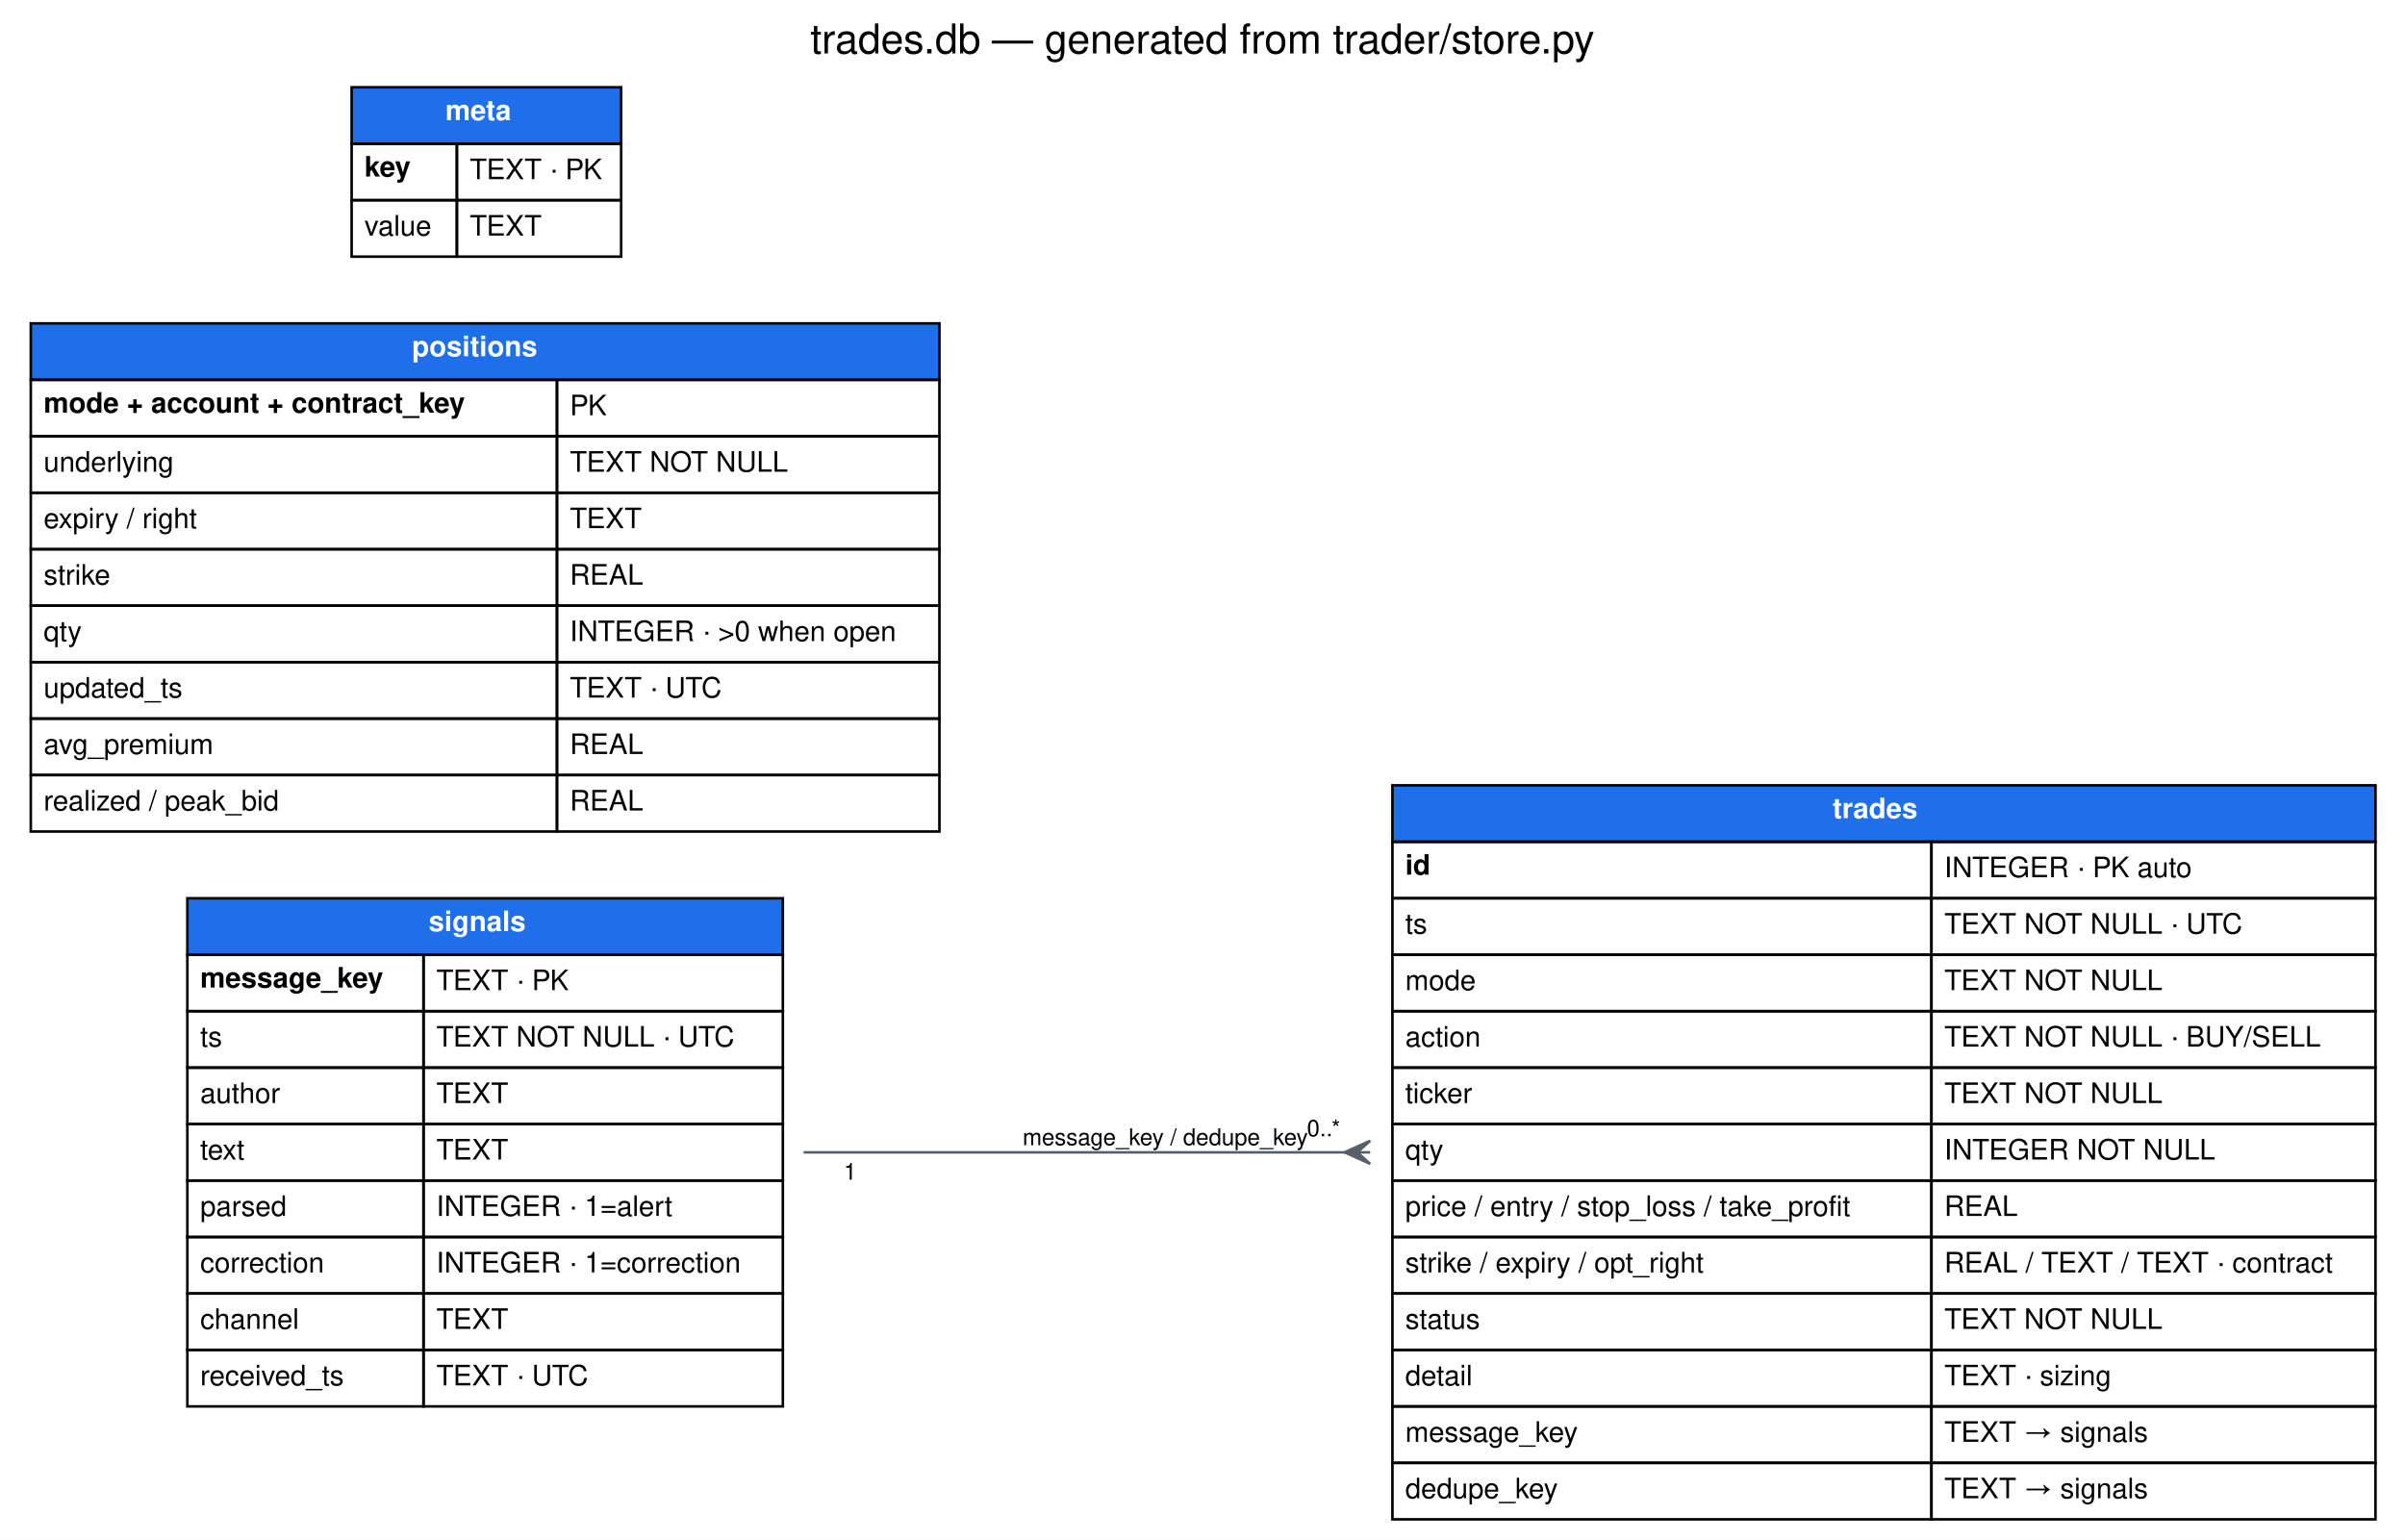
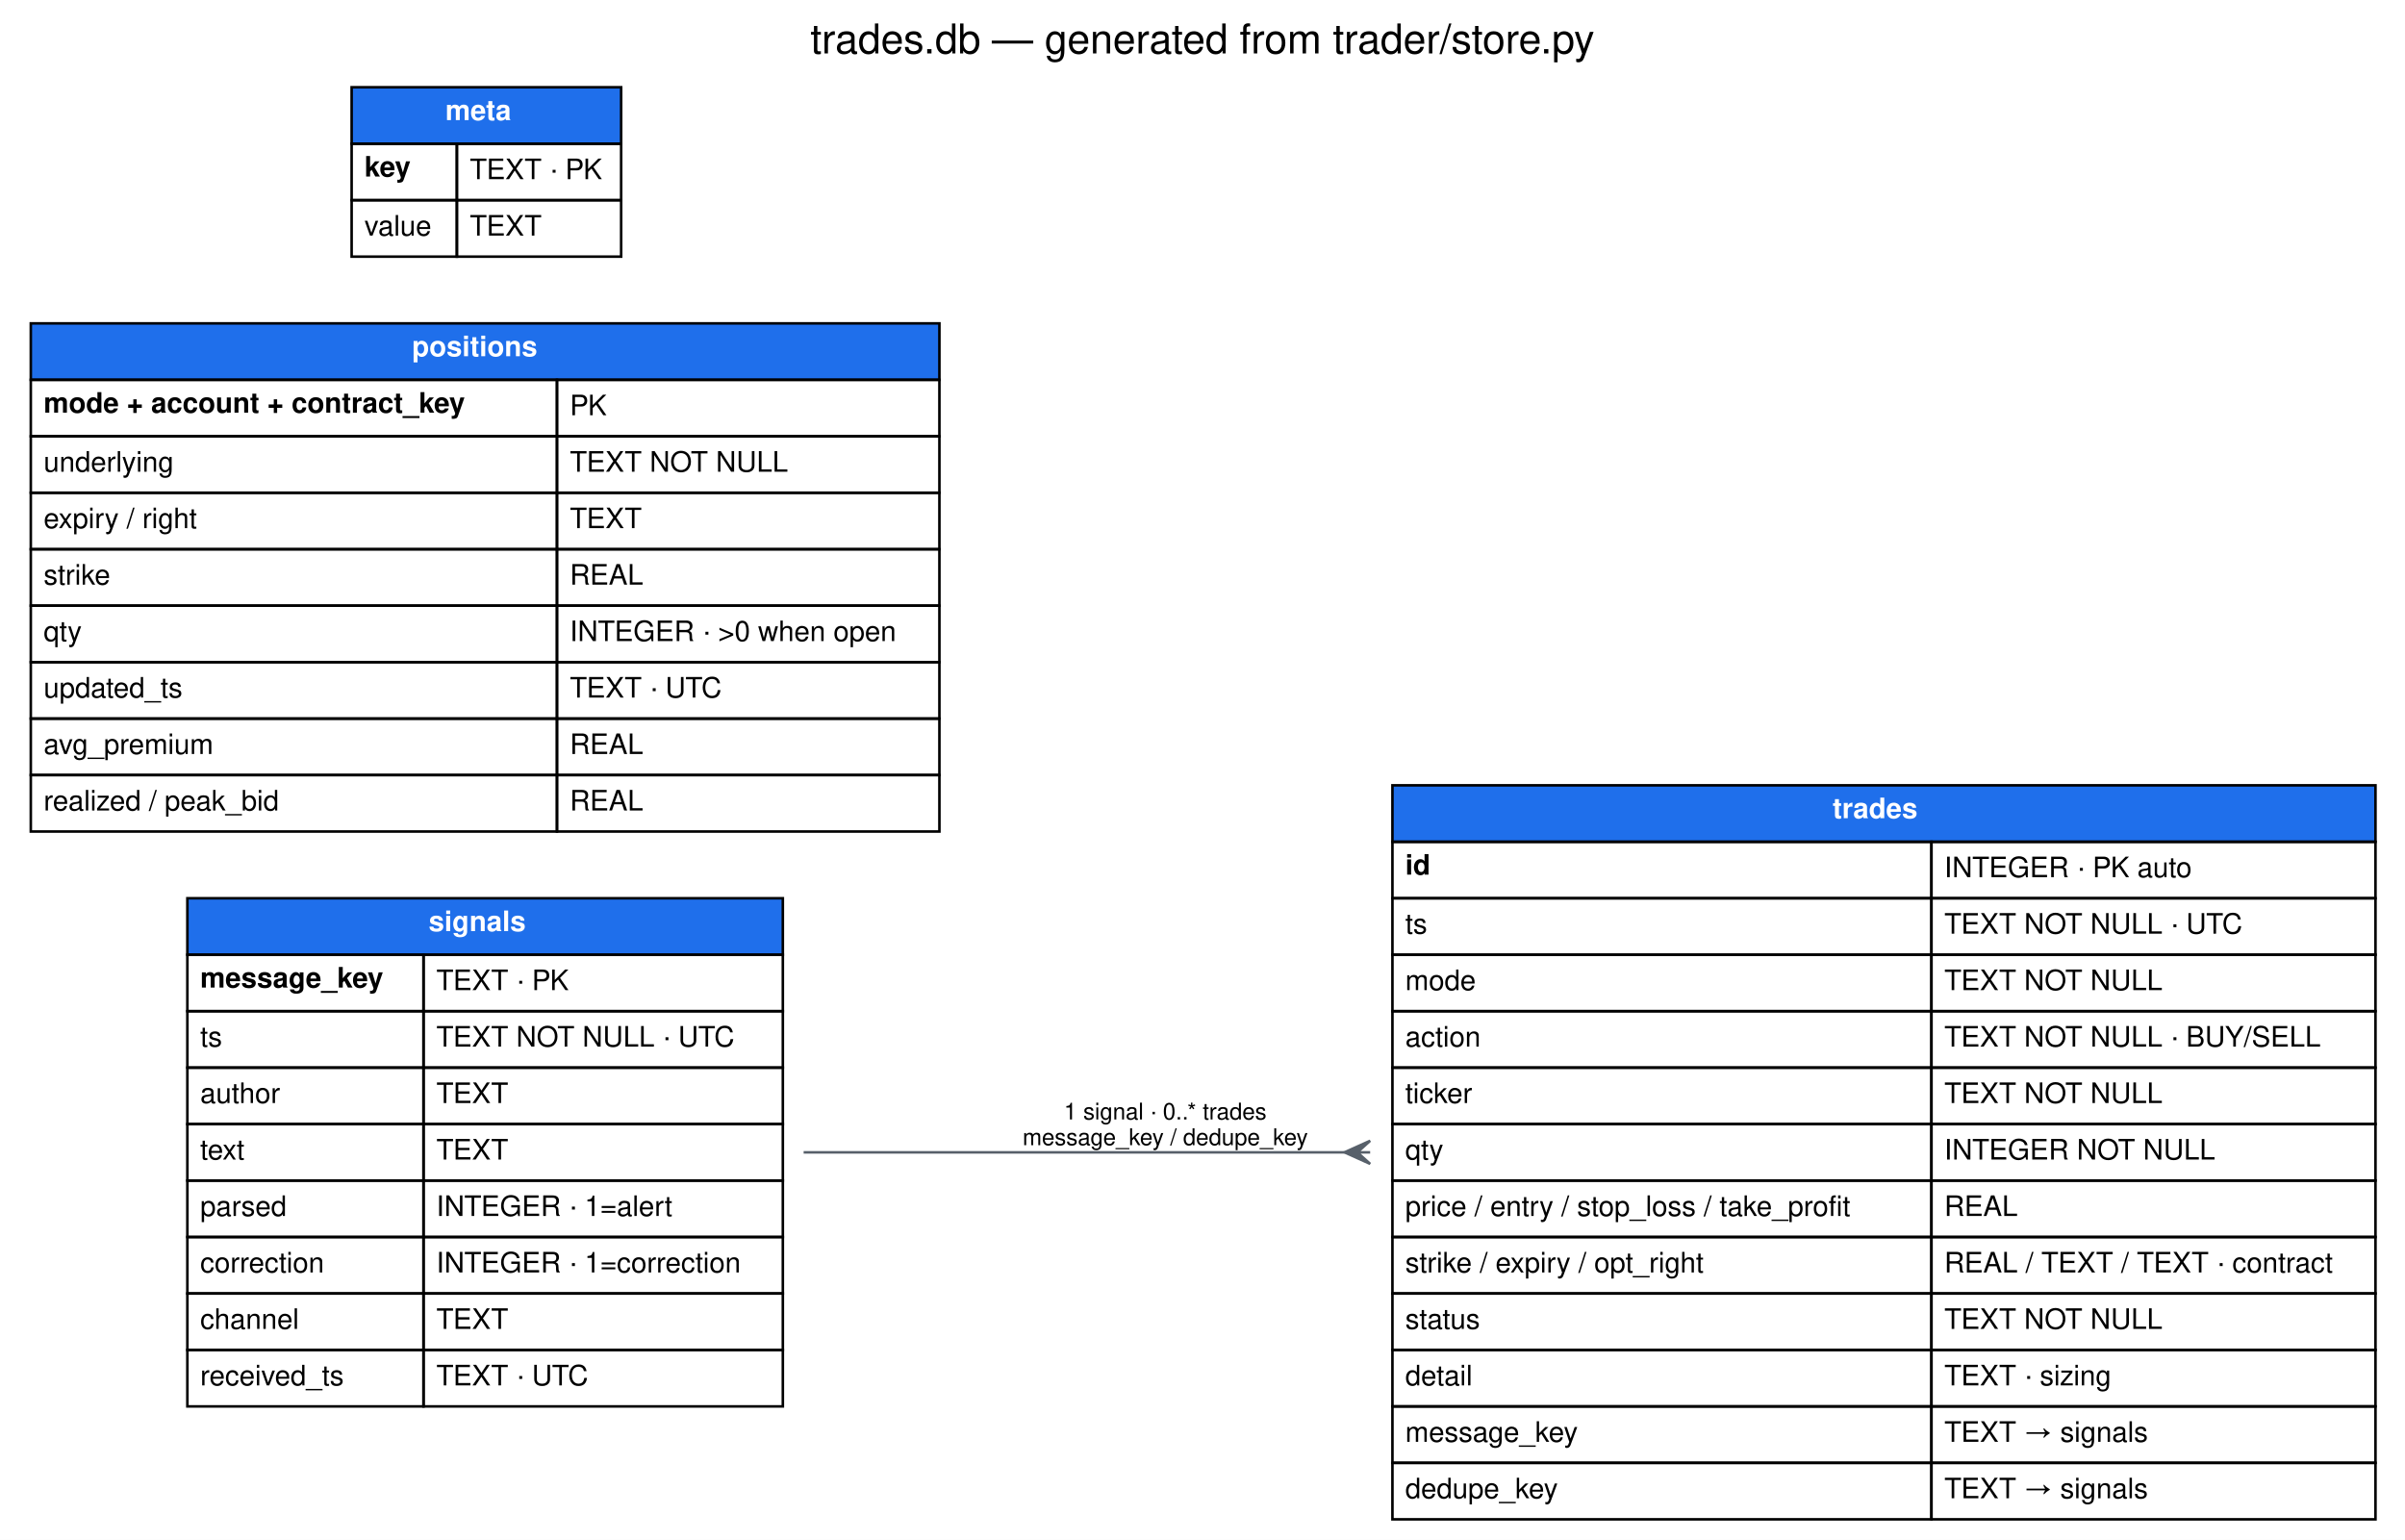
<svg xmlns="http://www.w3.org/2000/svg" width="937pt" height="600pt" viewBox="0.00 0.00 937.00 600.00">
  <g id="graph0" class="graph" transform="scale(1 1) rotate(0) translate(4 596)">
    <polygon fill="white" stroke="transparent" points="-4,4 -4,-596 933,-596 933,4 -4,4" />
    <text text-anchor="middle" x="464.5" y="-575.2" font-family="Helvetica,sans-Serif" font-size="16.00">trades.db — generated from trader/store.py</text>
    <g id="node1" class="node">
      <polygon fill="white" stroke="transparent" points="69,-48 69,-246 301,-246 301,-48 69,-48" />
      <polygon fill="#1f6feb" stroke="transparent" points="69,-224 69,-246 301,-246 301,-224 69,-224" />
      <polygon fill="none" stroke="black" points="69,-224 69,-246 301,-246 301,-224 69,-224" />
      <text text-anchor="start" x="163" y="-233.2" font-family="Helvetica,sans-Serif" font-weight="bold" font-size="11.00" fill="white">signals</text>
      <polygon fill="none" stroke="black" points="69,-202 69,-224 161,-224 161,-202 69,-202" />
      <text text-anchor="start" x="74" y="-211.2" font-family="Helvetica,sans-Serif" font-weight="bold" font-size="11.00">message_key</text>
      <polygon fill="none" stroke="black" points="161,-202 161,-224 301,-224 301,-202 161,-202" />
      <text text-anchor="start" x="166" y="-210.2" font-family="Helvetica,sans-Serif" font-size="11.00">TEXT · PK</text>
      <polygon fill="none" stroke="black" points="69,-180 69,-202 161,-202 161,-180 69,-180" />
      <text text-anchor="start" x="74" y="-188.2" font-family="Helvetica,sans-Serif" font-size="11.00">ts</text>
      <polygon fill="none" stroke="black" points="161,-180 161,-202 301,-202 301,-180 161,-180" />
      <text text-anchor="start" x="166" y="-188.2" font-family="Helvetica,sans-Serif" font-size="11.00">TEXT NOT NULL · UTC</text>
      <polygon fill="none" stroke="black" points="69,-158 69,-180 161,-180 161,-158 69,-158" />
      <text text-anchor="start" x="74" y="-166.2" font-family="Helvetica,sans-Serif" font-size="11.00">author</text>
      <polygon fill="none" stroke="black" points="161,-158 161,-180 301,-180 301,-158 161,-158" />
      <text text-anchor="start" x="166" y="-166.2" font-family="Helvetica,sans-Serif" font-size="11.00">TEXT</text>
      <polygon fill="none" stroke="black" points="69,-136 69,-158 161,-158 161,-136 69,-136" />
      <text text-anchor="start" x="74" y="-144.2" font-family="Helvetica,sans-Serif" font-size="11.00">text</text>
      <polygon fill="none" stroke="black" points="161,-136 161,-158 301,-158 301,-136 161,-136" />
      <text text-anchor="start" x="166" y="-144.2" font-family="Helvetica,sans-Serif" font-size="11.00">TEXT</text>
      <polygon fill="none" stroke="black" points="69,-114 69,-136 161,-136 161,-114 69,-114" />
      <text text-anchor="start" x="74" y="-122.2" font-family="Helvetica,sans-Serif" font-size="11.00">parsed</text>
      <polygon fill="none" stroke="black" points="161,-114 161,-136 301,-136 301,-114 161,-114" />
      <text text-anchor="start" x="166" y="-122.2" font-family="Helvetica,sans-Serif" font-size="11.00">INTEGER · 1=alert</text>
      <polygon fill="none" stroke="black" points="69,-92 69,-114 161,-114 161,-92 69,-92" />
      <text text-anchor="start" x="74" y="-100.2" font-family="Helvetica,sans-Serif" font-size="11.00">correction</text>
      <polygon fill="none" stroke="black" points="161,-92 161,-114 301,-114 301,-92 161,-92" />
      <text text-anchor="start" x="166" y="-100.2" font-family="Helvetica,sans-Serif" font-size="11.00">INTEGER · 1=correction</text>
      <polygon fill="none" stroke="black" points="69,-70 69,-92 161,-92 161,-70 69,-70" />
      <text text-anchor="start" x="74" y="-78.2" font-family="Helvetica,sans-Serif" font-size="11.00">channel</text>
      <polygon fill="none" stroke="black" points="161,-70 161,-92 301,-92 301,-70 161,-70" />
      <text text-anchor="start" x="166" y="-78.2" font-family="Helvetica,sans-Serif" font-size="11.00">TEXT</text>
      <polygon fill="none" stroke="black" points="69,-48 69,-70 161,-70 161,-48 69,-48" />
      <text text-anchor="start" x="74" y="-56.2" font-family="Helvetica,sans-Serif" font-size="11.00">received_ts</text>
      <polygon fill="none" stroke="black" points="161,-48 161,-70 301,-70 301,-48 161,-48" />
      <text text-anchor="start" x="166" y="-56.2" font-family="Helvetica,sans-Serif" font-size="11.00">TEXT · UTC</text>
    </g>
    <g id="node2" class="node">
      <polygon fill="white" stroke="transparent" points="538,-4 538,-290 921,-290 921,-4 538,-4" />
      <polygon fill="#1f6feb" stroke="transparent" points="538.5,-268 538.5,-290 921.5,-290 921.5,-268 538.5,-268" />
      <polygon fill="none" stroke="black" points="538.5,-268 538.5,-290 921.5,-290 921.5,-268 538.5,-268" />
      <text text-anchor="start" x="710" y="-277.2" font-family="Helvetica,sans-Serif" font-weight="bold" font-size="11.00" fill="white">trades</text>
      <polygon fill="none" stroke="black" points="538.5,-246 538.5,-268 748.5,-268 748.5,-246 538.5,-246" />
      <text text-anchor="start" x="543.5" y="-255.2" font-family="Helvetica,sans-Serif" font-weight="bold" font-size="11.00">id</text>
      <polygon fill="none" stroke="black" points="748.5,-246 748.5,-268 921.5,-268 921.5,-246 748.5,-246" />
      <text text-anchor="start" x="753.5" y="-254.2" font-family="Helvetica,sans-Serif" font-size="11.00">INTEGER · PK auto</text>
      <polygon fill="none" stroke="black" points="538.5,-224 538.5,-246 748.5,-246 748.5,-224 538.5,-224" />
      <text text-anchor="start" x="543.5" y="-232.2" font-family="Helvetica,sans-Serif" font-size="11.00">ts</text>
      <polygon fill="none" stroke="black" points="748.5,-224 748.5,-246 921.5,-246 921.5,-224 748.5,-224" />
      <text text-anchor="start" x="753.5" y="-232.2" font-family="Helvetica,sans-Serif" font-size="11.00">TEXT NOT NULL · UTC</text>
      <polygon fill="none" stroke="black" points="538.5,-202 538.5,-224 748.5,-224 748.5,-202 538.5,-202" />
      <text text-anchor="start" x="543.5" y="-210.2" font-family="Helvetica,sans-Serif" font-size="11.00">mode</text>
      <polygon fill="none" stroke="black" points="748.5,-202 748.5,-224 921.5,-224 921.5,-202 748.5,-202" />
      <text text-anchor="start" x="753.5" y="-210.2" font-family="Helvetica,sans-Serif" font-size="11.00">TEXT NOT NULL</text>
      <polygon fill="none" stroke="black" points="538.5,-180 538.5,-202 748.5,-202 748.5,-180 538.5,-180" />
      <text text-anchor="start" x="543.5" y="-188.2" font-family="Helvetica,sans-Serif" font-size="11.00">action</text>
      <polygon fill="none" stroke="black" points="748.5,-180 748.5,-202 921.5,-202 921.5,-180 748.5,-180" />
      <text text-anchor="start" x="753.5" y="-188.2" font-family="Helvetica,sans-Serif" font-size="11.00">TEXT NOT NULL · BUY/SELL</text>
      <polygon fill="none" stroke="black" points="538.5,-158 538.5,-180 748.5,-180 748.5,-158 538.5,-158" />
      <text text-anchor="start" x="543.5" y="-166.2" font-family="Helvetica,sans-Serif" font-size="11.00">ticker</text>
      <polygon fill="none" stroke="black" points="748.5,-158 748.5,-180 921.5,-180 921.5,-158 748.5,-158" />
      <text text-anchor="start" x="753.5" y="-166.2" font-family="Helvetica,sans-Serif" font-size="11.00">TEXT NOT NULL</text>
      <polygon fill="none" stroke="black" points="538.5,-136 538.5,-158 748.5,-158 748.5,-136 538.5,-136" />
      <text text-anchor="start" x="543.5" y="-144.2" font-family="Helvetica,sans-Serif" font-size="11.00">qty</text>
      <polygon fill="none" stroke="black" points="748.5,-136 748.5,-158 921.5,-158 921.5,-136 748.5,-136" />
      <text text-anchor="start" x="753.5" y="-144.2" font-family="Helvetica,sans-Serif" font-size="11.00">INTEGER NOT NULL</text>
      <polygon fill="none" stroke="black" points="538.5,-114 538.5,-136 748.5,-136 748.5,-114 538.5,-114" />
      <text text-anchor="start" x="543.5" y="-122.2" font-family="Helvetica,sans-Serif" font-size="11.00">price / entry / stop_loss / take_profit</text>
      <polygon fill="none" stroke="black" points="748.5,-114 748.5,-136 921.5,-136 921.5,-114 748.5,-114" />
      <text text-anchor="start" x="753.5" y="-122.2" font-family="Helvetica,sans-Serif" font-size="11.00">REAL</text>
      <polygon fill="none" stroke="black" points="538.5,-92 538.5,-114 748.5,-114 748.5,-92 538.5,-92" />
      <text text-anchor="start" x="543.5" y="-100.2" font-family="Helvetica,sans-Serif" font-size="11.00">strike / expiry / opt_right</text>
      <polygon fill="none" stroke="black" points="748.5,-92 748.5,-114 921.5,-114 921.5,-92 748.5,-92" />
      <text text-anchor="start" x="753.5" y="-100.2" font-family="Helvetica,sans-Serif" font-size="11.00">REAL / TEXT / TEXT · contract</text>
      <polygon fill="none" stroke="black" points="538.5,-70 538.5,-92 748.5,-92 748.5,-70 538.5,-70" />
      <text text-anchor="start" x="543.5" y="-78.2" font-family="Helvetica,sans-Serif" font-size="11.00">status</text>
      <polygon fill="none" stroke="black" points="748.5,-70 748.5,-92 921.5,-92 921.5,-70 748.5,-70" />
      <text text-anchor="start" x="753.5" y="-78.2" font-family="Helvetica,sans-Serif" font-size="11.00">TEXT NOT NULL</text>
      <polygon fill="none" stroke="black" points="538.5,-48 538.5,-70 748.5,-70 748.5,-48 538.5,-48" />
      <text text-anchor="start" x="543.5" y="-56.2" font-family="Helvetica,sans-Serif" font-size="11.00">detail</text>
      <polygon fill="none" stroke="black" points="748.5,-48 748.5,-70 921.5,-70 921.5,-48 748.5,-48" />
      <text text-anchor="start" x="753.5" y="-56.2" font-family="Helvetica,sans-Serif" font-size="11.00">TEXT · sizing</text>
      <polygon fill="none" stroke="black" points="538.5,-26 538.5,-48 748.5,-48 748.5,-26 538.5,-26" />
      <text text-anchor="start" x="543.5" y="-34.2" font-family="Helvetica,sans-Serif" font-size="11.00">message_key</text>
      <polygon fill="none" stroke="black" points="748.5,-26 748.5,-48 921.5,-48 921.5,-26 748.5,-26" />
      <text text-anchor="start" x="753.5" y="-34.2" font-family="Helvetica,sans-Serif" font-size="11.00">TEXT → signals</text>
      <polygon fill="none" stroke="black" points="538.5,-4 538.5,-26 748.5,-26 748.5,-4 538.5,-4" />
      <text text-anchor="start" x="543.5" y="-12.2" font-family="Helvetica,sans-Serif" font-size="11.00">dedupe_key</text>
      <polygon fill="none" stroke="black" points="748.5,-4 748.5,-26 921.5,-26 921.5,-4 748.5,-4" />
      <text text-anchor="start" x="753.5" y="-12.2" font-family="Helvetica,sans-Serif" font-size="11.00">TEXT → signals</text>
    </g>
    <g id="edge1" class="edge">
      <path fill="none" stroke="#57606a" d="M309.1,-147C371.35,-147 448.62,-147 519.81,-147" />
      <polygon fill="#57606a" stroke="#57606a" points="519.82,-147 529.82,-151.5 524.82,-147 529.82,-147 529.82,-147 529.82,-147 524.82,-147 529.82,-142.5 519.82,-147 519.82,-147" />
+       <text text-anchor="middle" x="450" y="-159.8" font-family="Helvetica,sans-Serif" font-size="9.00">1 signal · 0..* trades</text>
      <text text-anchor="middle" x="450" y="-149.8" font-family="Helvetica,sans-Serif" font-size="9.00">message_key / dedupe_key</text>
-       <text text-anchor="middle" x="511.69" y="-153.25" font-family="Helvetica,sans-Serif" font-size="9.00">0..*</text>
-       <text text-anchor="middle" x="327.23" y="-136.35" font-family="Helvetica,sans-Serif" font-size="9.00">1</text>
    </g>
    <g id="node3" class="node">
      <polygon fill="white" stroke="transparent" points="8,-272 8,-470 362,-470 362,-272 8,-272" />
      <polygon fill="#1f6feb" stroke="transparent" points="8,-448 8,-470 362,-470 362,-448 8,-448" />
      <polygon fill="none" stroke="black" points="8,-448 8,-470 362,-470 362,-448 8,-448" />
      <text text-anchor="start" x="156.5" y="-457.2" font-family="Helvetica,sans-Serif" font-weight="bold" font-size="11.00" fill="white">positions</text>
      <polygon fill="none" stroke="black" points="8,-426 8,-448 213,-448 213,-426 8,-426" />
      <text text-anchor="start" x="13" y="-435.2" font-family="Helvetica,sans-Serif" font-weight="bold" font-size="11.00">mode + account + contract_key</text>
      <polygon fill="none" stroke="black" points="213,-426 213,-448 362,-448 362,-426 213,-426" />
      <text text-anchor="start" x="218" y="-434.2" font-family="Helvetica,sans-Serif" font-size="11.00">PK</text>
      <polygon fill="none" stroke="black" points="8,-404 8,-426 213,-426 213,-404 8,-404" />
      <text text-anchor="start" x="13" y="-412.2" font-family="Helvetica,sans-Serif" font-size="11.00">underlying</text>
      <polygon fill="none" stroke="black" points="213,-404 213,-426 362,-426 362,-404 213,-404" />
      <text text-anchor="start" x="218" y="-412.2" font-family="Helvetica,sans-Serif" font-size="11.00">TEXT NOT NULL</text>
      <polygon fill="none" stroke="black" points="8,-382 8,-404 213,-404 213,-382 8,-382" />
      <text text-anchor="start" x="13" y="-390.2" font-family="Helvetica,sans-Serif" font-size="11.00">expiry / right</text>
      <polygon fill="none" stroke="black" points="213,-382 213,-404 362,-404 362,-382 213,-382" />
      <text text-anchor="start" x="218" y="-390.2" font-family="Helvetica,sans-Serif" font-size="11.00">TEXT</text>
      <polygon fill="none" stroke="black" points="8,-360 8,-382 213,-382 213,-360 8,-360" />
      <text text-anchor="start" x="13" y="-368.2" font-family="Helvetica,sans-Serif" font-size="11.00">strike</text>
      <polygon fill="none" stroke="black" points="213,-360 213,-382 362,-382 362,-360 213,-360" />
      <text text-anchor="start" x="218" y="-368.2" font-family="Helvetica,sans-Serif" font-size="11.00">REAL</text>
      <polygon fill="none" stroke="black" points="8,-338 8,-360 213,-360 213,-338 8,-338" />
      <text text-anchor="start" x="13" y="-346.2" font-family="Helvetica,sans-Serif" font-size="11.00">qty</text>
      <polygon fill="none" stroke="black" points="213,-338 213,-360 362,-360 362,-338 213,-338" />
      <text text-anchor="start" x="218" y="-346.2" font-family="Helvetica,sans-Serif" font-size="11.00">INTEGER · &gt;0 when open</text>
      <polygon fill="none" stroke="black" points="8,-316 8,-338 213,-338 213,-316 8,-316" />
      <text text-anchor="start" x="13" y="-324.2" font-family="Helvetica,sans-Serif" font-size="11.00">updated_ts</text>
      <polygon fill="none" stroke="black" points="213,-316 213,-338 362,-338 362,-316 213,-316" />
      <text text-anchor="start" x="218" y="-324.2" font-family="Helvetica,sans-Serif" font-size="11.00">TEXT · UTC</text>
      <polygon fill="none" stroke="black" points="8,-294 8,-316 213,-316 213,-294 8,-294" />
      <text text-anchor="start" x="13" y="-302.2" font-family="Helvetica,sans-Serif" font-size="11.00">avg_premium</text>
      <polygon fill="none" stroke="black" points="213,-294 213,-316 362,-316 362,-294 213,-294" />
      <text text-anchor="start" x="218" y="-302.2" font-family="Helvetica,sans-Serif" font-size="11.00">REAL</text>
      <polygon fill="none" stroke="black" points="8,-272 8,-294 213,-294 213,-272 8,-272" />
      <text text-anchor="start" x="13" y="-280.2" font-family="Helvetica,sans-Serif" font-size="11.00">realized / peak_bid</text>
      <polygon fill="none" stroke="black" points="213,-272 213,-294 362,-294 362,-272 213,-272" />
      <text text-anchor="start" x="218" y="-280.2" font-family="Helvetica,sans-Serif" font-size="11.00">REAL</text>
    </g>
    <g id="node4" class="node">
      <polygon fill="white" stroke="transparent" points="132.5,-496 132.5,-562 237.5,-562 237.5,-496 132.5,-496" />
      <polygon fill="#1f6feb" stroke="transparent" points="133,-540 133,-562 238,-562 238,-540 133,-540" />
      <polygon fill="none" stroke="black" points="133,-540 133,-562 238,-562 238,-540 133,-540" />
      <text text-anchor="start" x="169.5" y="-549.2" font-family="Helvetica,sans-Serif" font-weight="bold" font-size="11.00" fill="white">meta</text>
      <polygon fill="none" stroke="black" points="133,-518 133,-540 174,-540 174,-518 133,-518" />
      <text text-anchor="start" x="138" y="-527.2" font-family="Helvetica,sans-Serif" font-weight="bold" font-size="11.00">key</text>
      <polygon fill="none" stroke="black" points="174,-518 174,-540 238,-540 238,-518 174,-518" />
      <text text-anchor="start" x="179" y="-526.2" font-family="Helvetica,sans-Serif" font-size="11.00">TEXT · PK</text>
      <polygon fill="none" stroke="black" points="133,-496 133,-518 174,-518 174,-496 133,-496" />
      <text text-anchor="start" x="138" y="-504.2" font-family="Helvetica,sans-Serif" font-size="11.00">value</text>
      <polygon fill="none" stroke="black" points="174,-496 174,-518 238,-518 238,-496 174,-496" />
      <text text-anchor="start" x="179" y="-504.2" font-family="Helvetica,sans-Serif" font-size="11.00">TEXT</text>
    </g>
  </g>
</svg>
